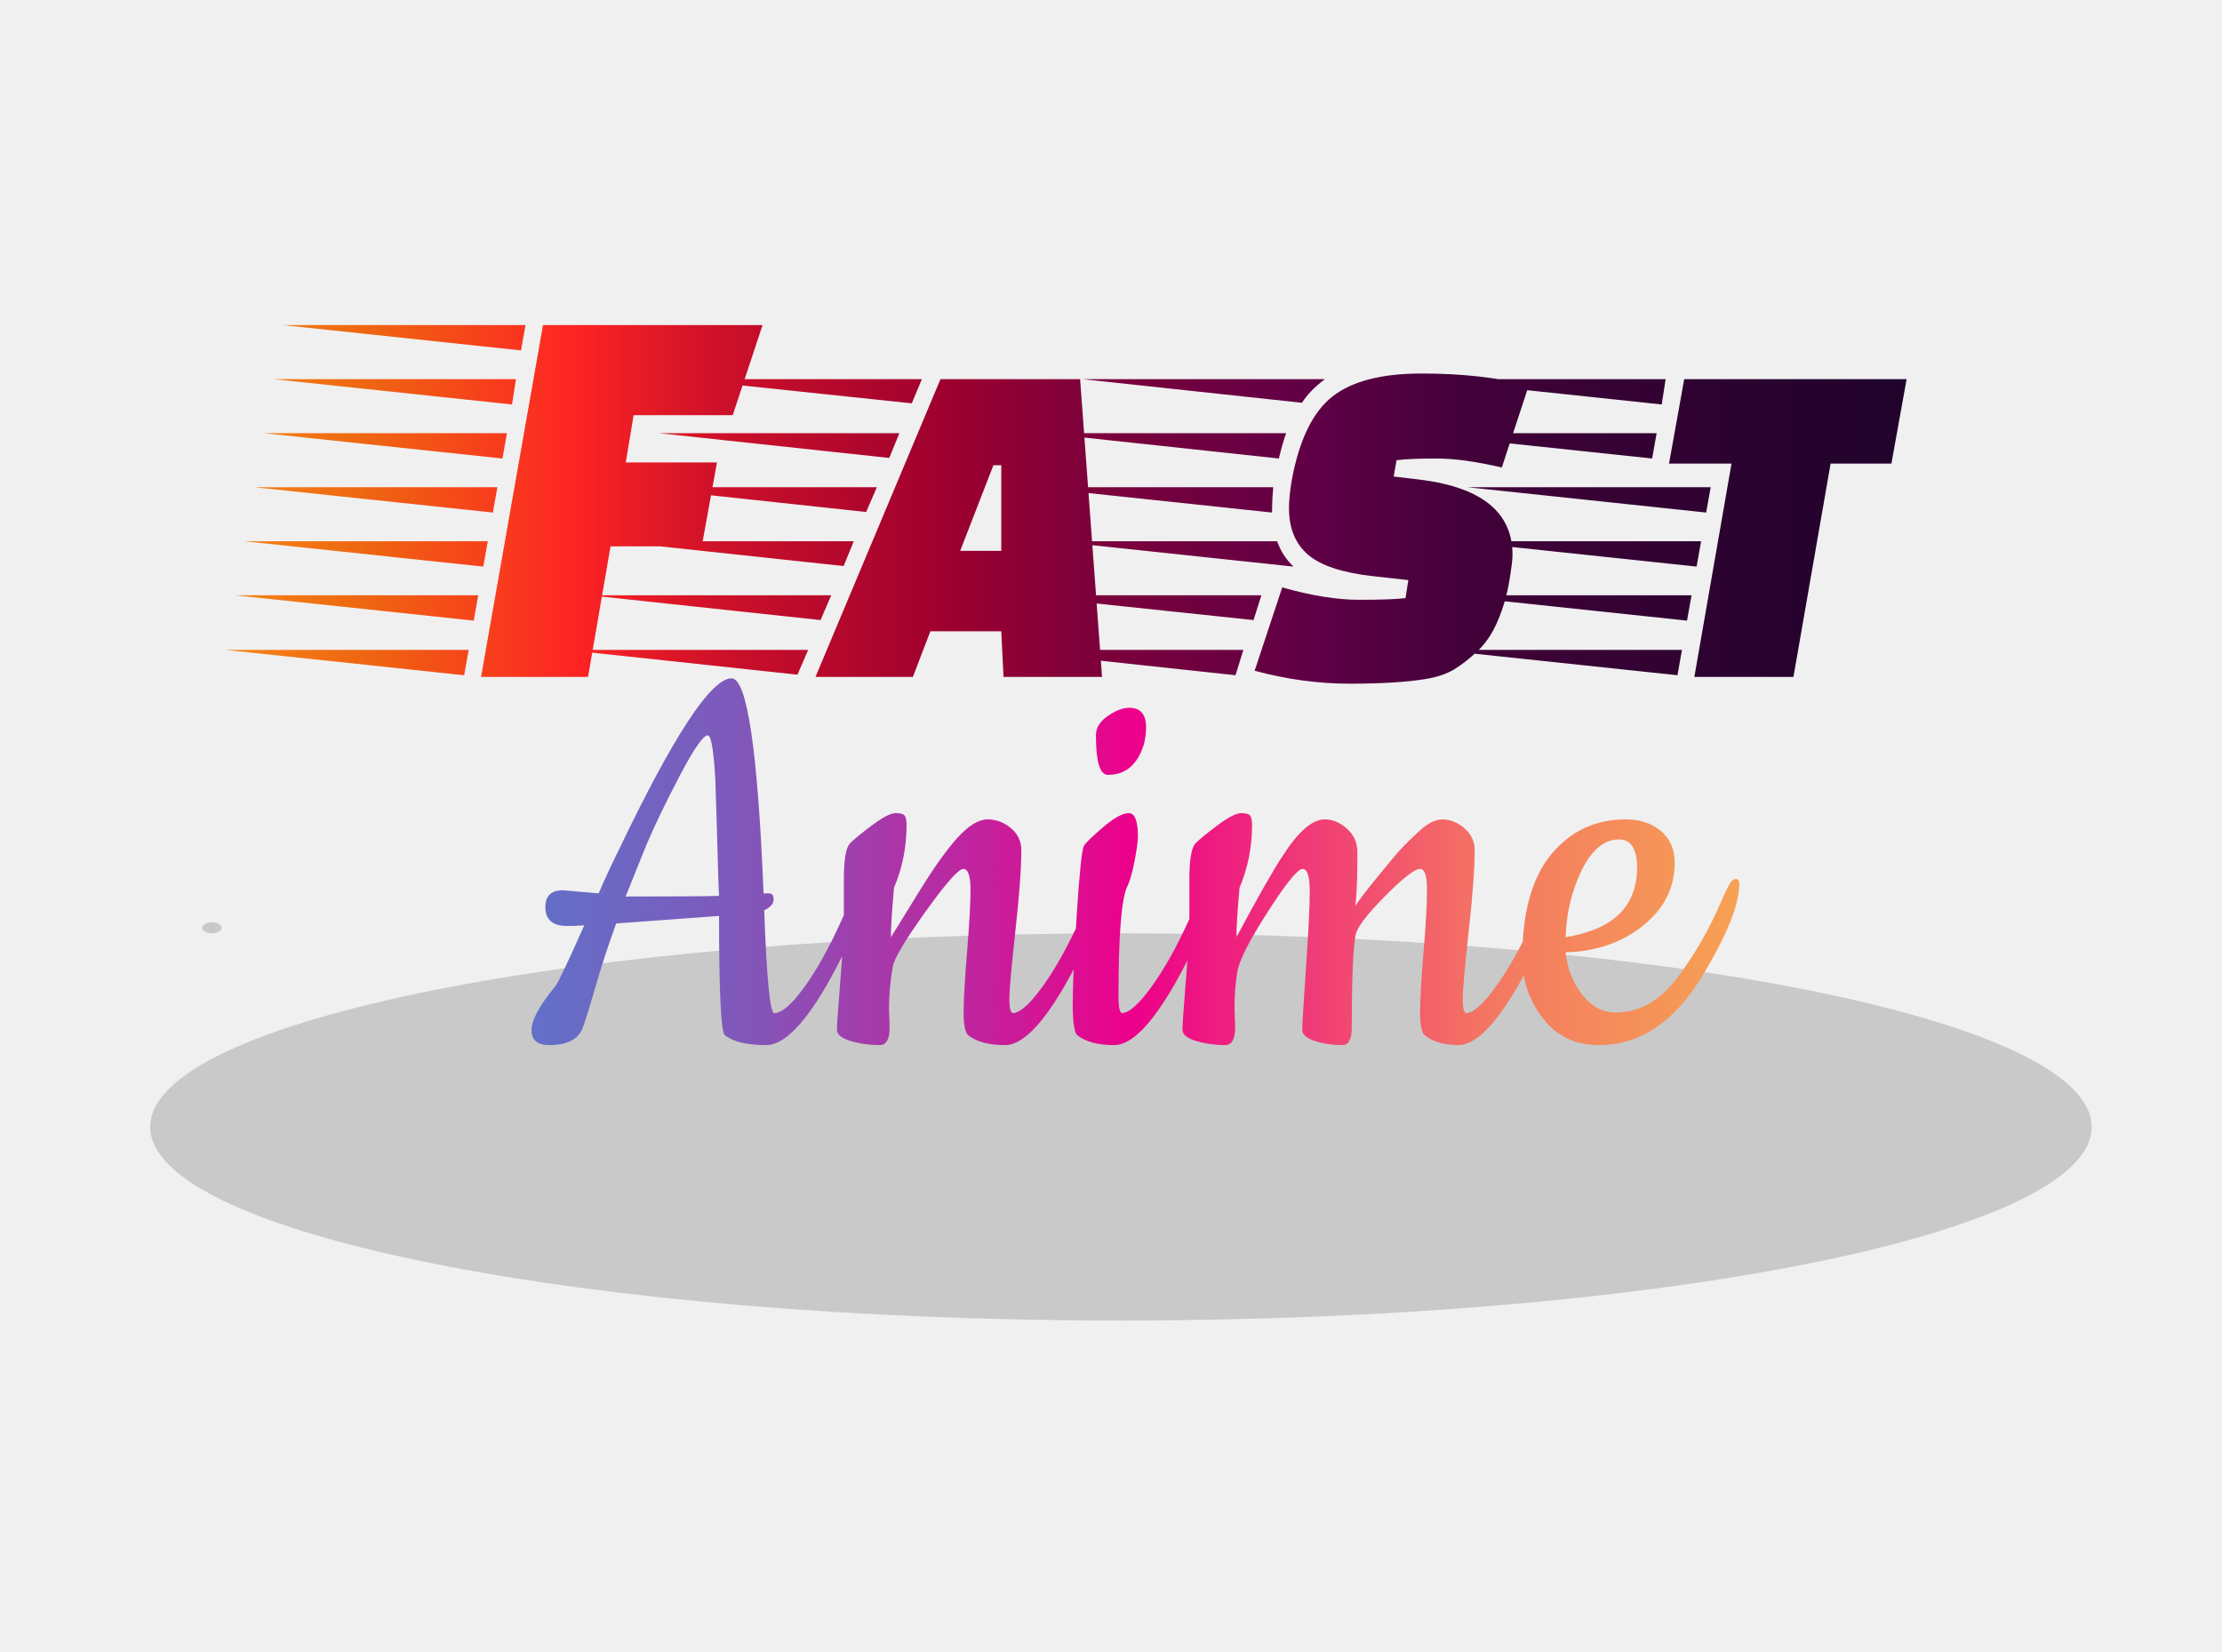
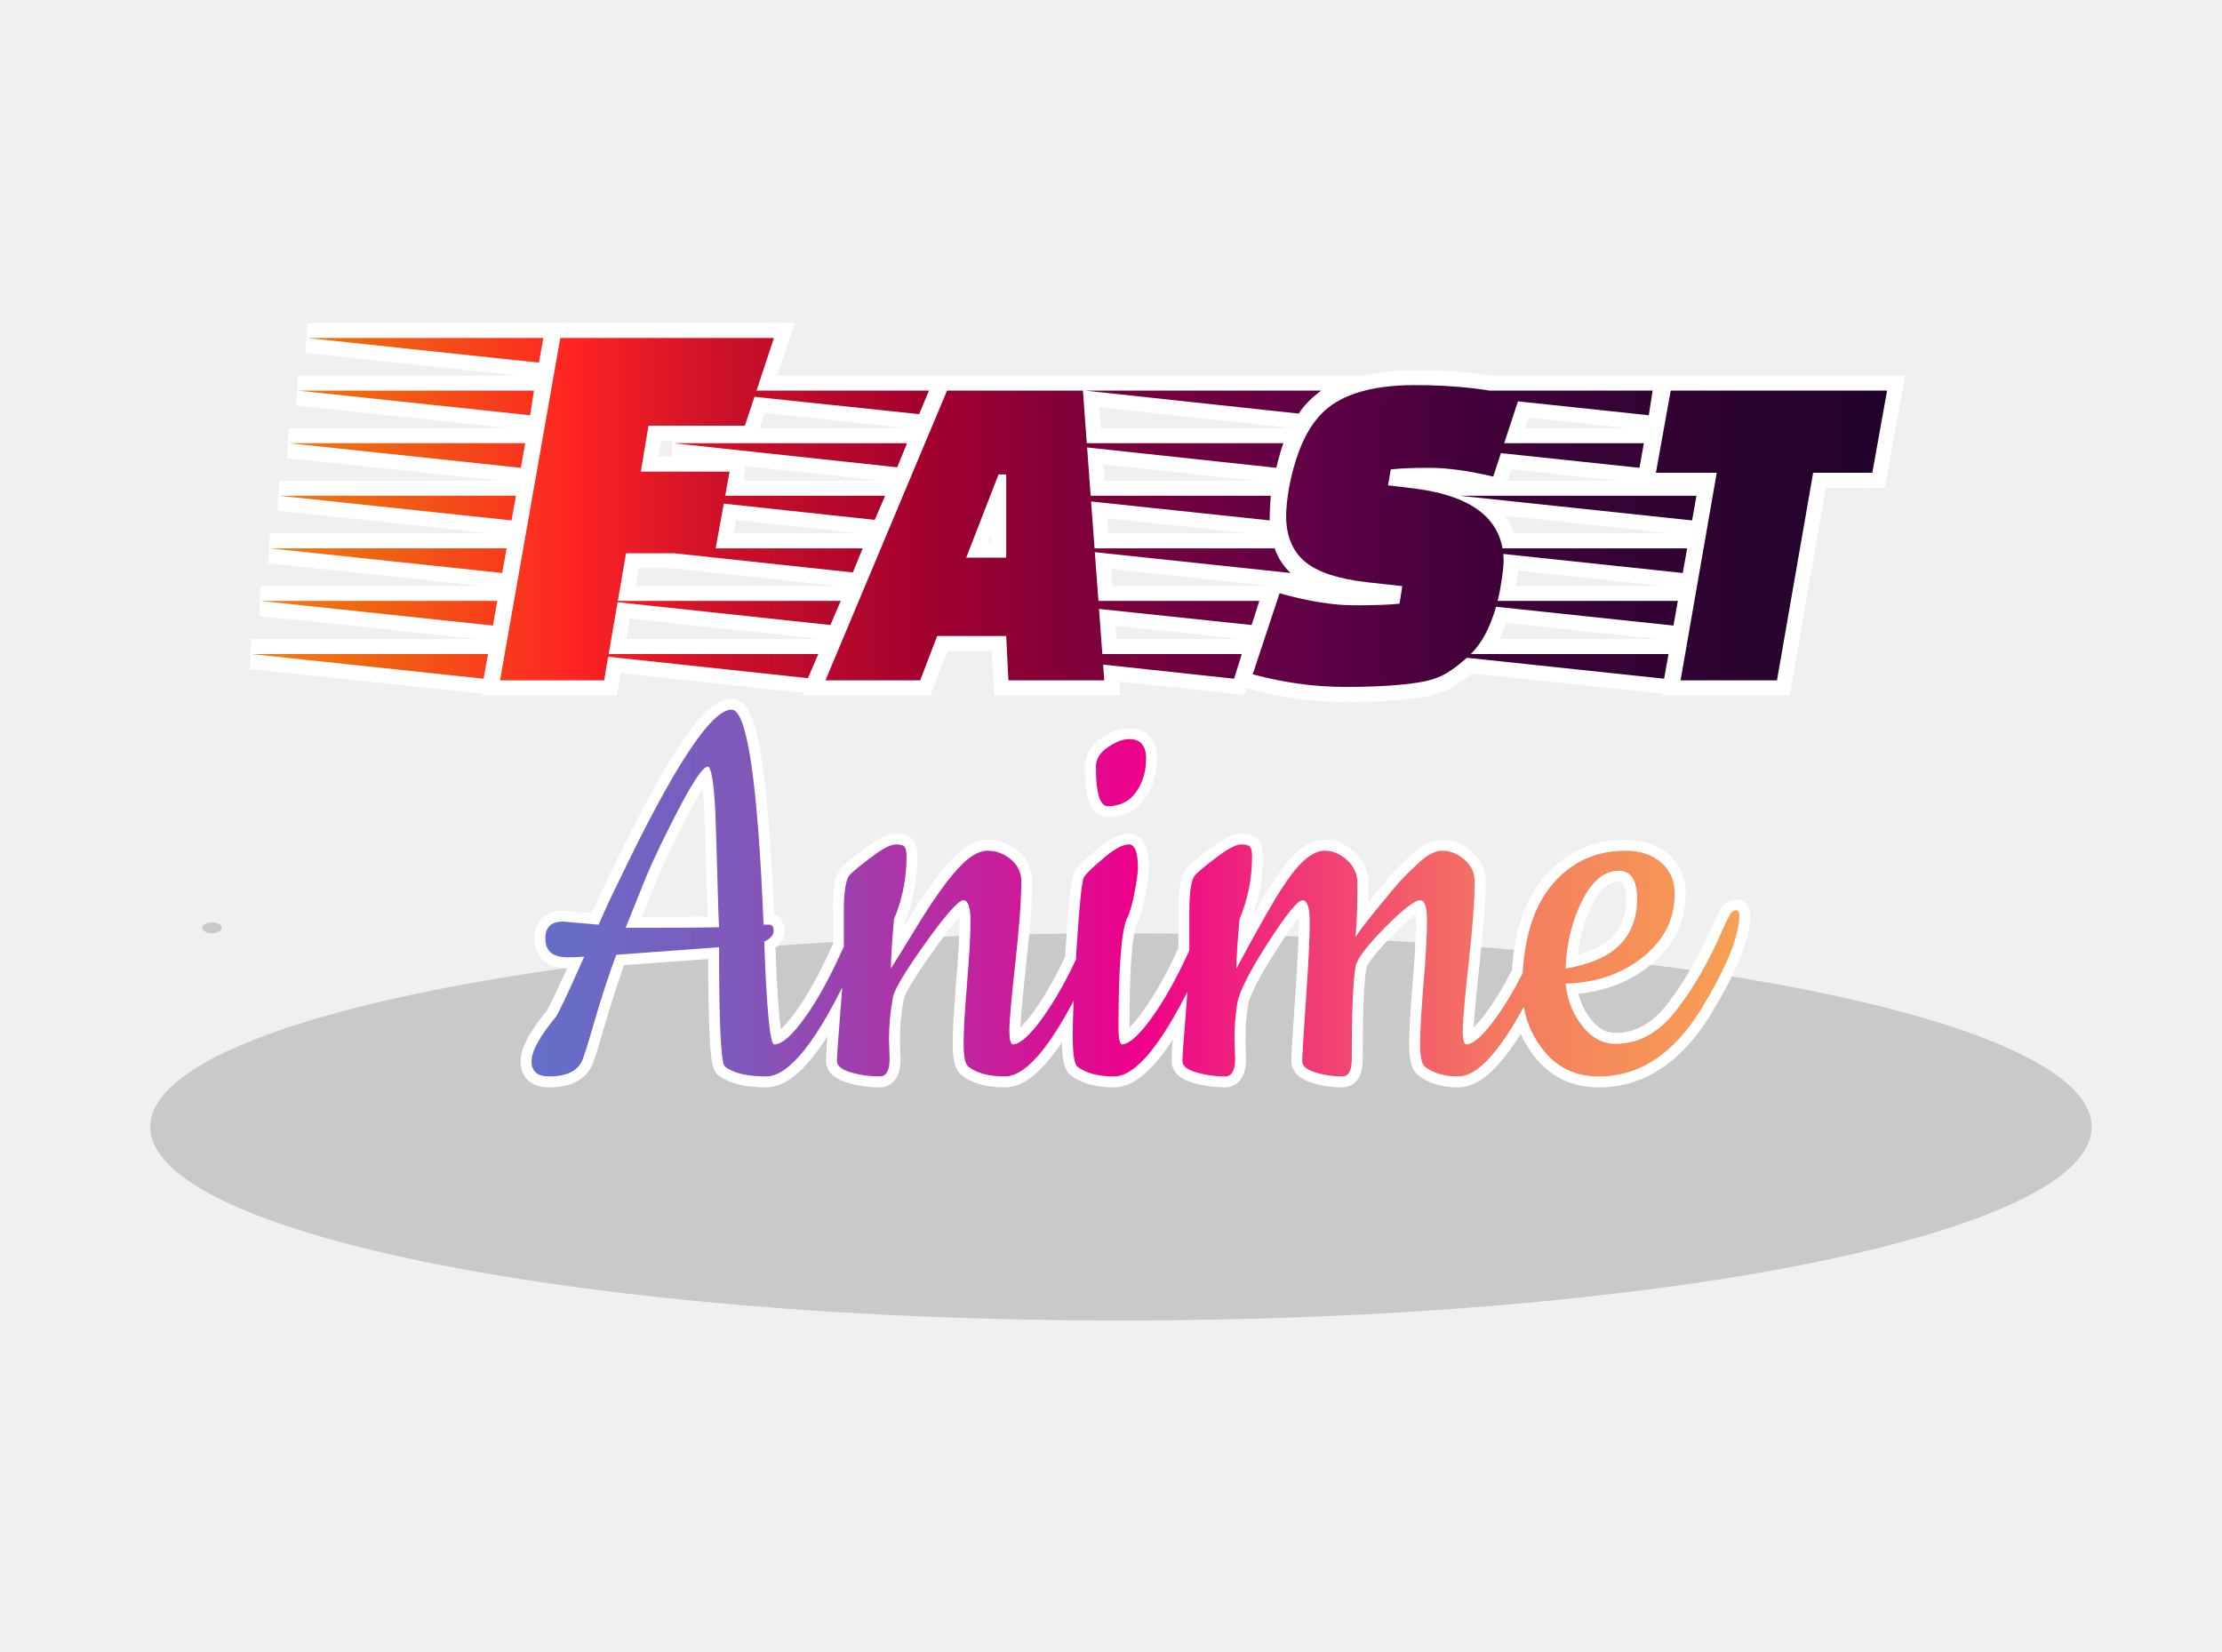
<svg xmlns="http://www.w3.org/2000/svg" xmlns:ns1="https://sketch.io/dtd/" version="1.1" ns1:metadata="eyJuYW1lIjoiRHJhd2luZy02LnNrZXRjaHBhZCIsImNsaXBQYXRoIjp7ImVuYWJsZWQiOnRydWUsInN0eWxlIjp7InN0cm9rZVN0eWxlIjoiYmxhY2siLCJsaW5lV2lkdGgiOjF9fSwiZGVzY3JpcHRpb24iOiJNYWRlIHdpdGggU2tldGNocGFkIiwibWV0YWRhdGEiOnt9LCJleHBvcnREUEkiOjcyLCJleHBvcnRGb3JtYXQiOiJwbmciLCJleHBvcnRRdWFsaXR5IjowLjk1LCJ1bml0cyI6InB4Iiwid2lkdGgiOjE2MjYsImhlaWdodCI6MTIwOSwicGFnZXMiOlt7IndpZHRoIjoxNjI2LCJoZWlnaHQiOjEyMDl9XSwidXVpZCI6ImJmNmQwNTc4LTllYTQtNGM2My04MWFlLTM4NmRjODU5NGQ1MiJ9" width="1626" height="1209" viewBox="0 0 1626 1209" ns1:version="2021.2.16.1">
  <defs>
-     <linearGradient x1="1625.119" y1="212.532" x2="0" y2="212.632" id="XihOzzAcXLWL" gradientUnits="userSpaceOnUse">
+     <linearGradient x1="1625.119" y1="212.532" x2="0" y2="212.632" id="CNuDLoDTGmSO" gradientUnits="userSpaceOnUse">
      <stop offset="0.066" style="stop-color:#0c0126;" />
      <stop offset="0.118" style="stop-color:#19022a;" />
      <stop offset="0.23" style="stop-color:#27032e;" />
      <stop offset="0.376" style="stop-color:#43013a;" />
      <stop offset="0.44" style="stop-color:#5f0046;" />
      <stop offset="0.545" style="stop-color:#7e003a;" />
      <stop offset="0.607" style="stop-color:#9e002f;" />
      <stop offset="0.711" style="stop-color:#ce1129;" />
      <stop offset="0.774" style="stop-color:#fe2323;" />
      <stop offset="0.82" style="stop-color:#f6441a;" />
      <stop offset="0.869" style="stop-color:#ee6611;" />
      <stop offset="0.931" style="stop-color:#f68617;" />
      <stop offset="0.98" style="stop-color:#ffa61e;" />
    </linearGradient>
-     <linearGradient x1="0" y1="241.84" x2="1622.823" y2="241.94" id="OQTyPckNRNIp" gradientUnits="userSpaceOnUse">
+     <linearGradient x1="0" y1="241.84" x2="1622.823" y2="241.94" id="ApVGwUNtptBE" gradientUnits="userSpaceOnUse">
      <stop offset="0" style="stop-color:#15aeeb;" />
      <stop offset="0.333" style="stop-color:#8157ba;" />
      <stop offset="0.508" style="stop-color:#ed008a;" />
      <stop offset="0.672" style="stop-color:#f47961;" />
      <stop offset="1" style="stop-color:#fbf239;" />
    </linearGradient>
  </defs>
  <path ns1:tool="rectangle" style="fill: none; mix-blend-mode: source-over; vector-effect: non-scaling-stroke;" d="M0 0 L1626 0 1626 1209 0 1209 z" />
  <g ns1:tool="fancyText" style="mix-blend-mode: source-over;" transform="matrix(1,0,0,1,53.83374,138.7689)">
    <g ns1:uid="1">
-       <g ns1:uid="2" style="paint-order: stroke fill markers;">
-         <path d="M 470.817 199.695L 459.693 261.083L 392.949 261.083L 376.469 356.667L 298.189 356.667L 343.509 99.167L 504.189 99.167L 482.353 165.087L 409.841 165.087L 404.073 199.695L 470.817 199.695ZZM 289.125 336.891L 285.829 355.431L 111.141 336.891L 289.125 336.891ZZM 303.133 257.375L 299.837 275.915L 125.149 257.375L 303.133 257.375ZZM 310.137 217.823L 306.841 236.363L 132.153 217.823L 310.137 217.823ZZM 317.141 178.271L 313.845 196.811L 139.157 178.271L 317.141 178.271ZZM 323.733 138.719L 320.849 157.259L 146.161 138.719L 323.733 138.719ZZM 296.129 296.927L 292.833 315.467L 118.145 296.927L 296.129 296.927ZZM 330.737 99.167L 327.441 117.707L 153.165 99.167L 330.737 99.167ZZM 752.625 356.667L 680.525 356.667L 678.877 323.295L 626.965 323.295L 614.193 356.667L 542.917 356.667L 634.381 138.719L 736.557 138.719L 752.625 356.667ZZM 648.801 264.379L 678.877 264.379L 678.877 201.755L 673.109 201.755L 648.801 264.379ZZM 537.561 336.891L 529.733 355.019L 360.813 336.891L 537.561 336.891ZZM 554.453 296.927L 546.625 315.055L 377.705 296.927L 554.453 296.927ZZM 570.933 257.375L 563.517 275.503L 394.597 257.375L 570.933 257.375ZZM 587.825 217.823L 579.997 235.951L 411.489 217.823L 587.825 217.823ZZM 604.305 178.271L 596.889 196.399L 428.381 178.271L 604.305 178.271ZZM 620.785 138.719L 613.369 156.435L 445.273 138.719L 620.785 138.719ZZM 850.269 355.431L 678.053 336.891L 856.037 336.891L 850.269 355.431ZZM 709.777 178.271L 887.349 178.271Q 884.877 184.863 881.993 196.811L 881.993 196.811L 709.777 178.271ZZM 877.049 233.067L 877.049 233.067L 877.049 236.363L 702.361 217.823L 877.873 217.823Q 877.049 227.711 877.049 233.067ZZM 869.221 296.927L 863.453 315.055L 691.649 296.927L 869.221 296.927ZZM 738.205 138.719L 915.777 138.719Q 904.653 146.959 898.885 156.023L 898.885 156.023L 738.205 138.719ZZM 718.429 257.375L 880.757 257.375Q 884.465 268.087 892.705 275.915L 892.705 275.915L 718.429 257.375ZZM 1064.921 143.251L 1045.145 203.403Q 1017.129 196.811 997.353 196.811Q 977.577 196.811 968.101 198.047L 968.101 198.047L 966.041 209.995L 986.641 212.467Q 1052.973 221.119 1052.973 267.263L 1052.973 267.263Q 1052.973 272.619 1050.501 287.245Q 1048.029 301.871 1042.261 315.467Q 1036.493 329.063 1027.635 337.509Q 1018.777 345.955 1010.331 351.105Q 1001.885 356.255 988.701 358.315L 988.701 358.315Q 968.101 361.611 933.699 361.611Q 899.297 361.611 864.277 352.135L 864.277 352.135L 884.465 291.159Q 916.601 300.223 940.703 300.223Q 964.805 300.223 974.693 298.987L 974.693 298.987L 976.753 285.803L 950.797 282.919Q 917.425 279.211 903.417 267.263Q 889.409 255.315 889.409 233.067L 889.409 233.067Q 889.409 224.827 891.469 212.467L 891.469 212.467Q 899.709 168.383 921.133 151.491Q 942.557 134.599 986.435 134.599Q 1030.313 134.599 1064.921 143.251L 1064.921 143.251ZZM 1341.373 138.719L 1330.249 200.519L 1285.753 200.519L 1258.561 356.667L 1186.049 356.667L 1213.241 200.519L 1167.509 200.519L 1178.633 138.719L 1341.373 138.719ZZM 1176.985 336.891L 1173.689 355.431L 999.001 336.891L 1176.985 336.891ZZM 1190.993 257.375L 1187.697 275.915L 1013.009 257.375L 1190.993 257.375ZZM 1197.997 217.823L 1194.701 236.363L 1020.013 217.823L 1197.997 217.823ZZM 1158.445 178.271L 1155.149 196.811L 980.461 178.271L 1158.445 178.271ZZM 1165.037 138.719L 1162.153 157.259L 987.465 138.719L 1165.037 138.719ZZM 1183.989 296.927L 1180.693 315.467L 1006.005 296.927L 1183.989 296.927Z" ns1:uid="3" style="fill: url(#XihOzzAcXLWL);" />
+       <g ns1:uid="2" style="paint-order: fill stroke markers;">
+         <path d="M 480.045 206.433L 469.221 266.164L 404.279 266.164L 388.244 359.167L 312.078 359.167L 356.174 108.62L 512.515 108.62L 491.269 172.76L 420.715 172.76L 415.103 206.433L 480.045 206.433ZZM 303.259 339.925L 300.052 357.964L 130.081 339.925L 303.259 339.925ZZM 316.888 262.556L 313.681 280.595L 143.71 262.556L 316.888 262.556ZZM 323.703 224.072L 320.496 242.111L 150.525 224.072L 323.703 224.072ZZM 330.518 185.588L 327.311 203.627L 157.34 185.588L 330.518 185.588ZZM 336.932 147.104L 334.126 165.143L 164.155 147.104L 336.932 147.104ZZM 310.074 301.04L 306.867 319.079L 136.896 301.04L 310.074 301.04ZZM 343.747 108.62L 340.54 126.659L 170.97 108.62L 343.747 108.62ZZM 754.243 359.167L 684.09 359.167L 682.486 326.696L 631.976 326.696L 619.549 359.167L 550.198 359.167L 639.192 147.104L 738.609 147.104L 754.243 359.167ZZM 653.223 269.371L 682.486 269.371L 682.486 208.438L 676.874 208.438L 653.223 269.371ZZM 544.986 339.925L 537.37 357.563L 373.011 339.925L 544.986 339.925ZZM 561.422 301.04L 553.806 318.678L 389.447 301.04L 561.422 301.04ZZM 577.457 262.556L 570.241 280.194L 405.883 262.556L 577.457 262.556ZZM 593.893 224.072L 586.276 241.71L 422.319 224.072L 593.893 224.072ZZM 609.928 185.588L 602.712 203.226L 438.754 185.588L 609.928 185.588ZZM 625.963 147.104L 618.747 164.341L 455.19 147.104L 625.963 147.104ZZM 849.25 357.964L 681.685 339.925L 854.863 339.925L 849.25 357.964ZZM 712.552 185.588L 885.329 185.588Q 882.924 192.002 880.118 203.627L 880.118 203.627L 712.552 185.588ZZM 875.307 238.904L 875.307 238.904L 875.307 242.111L 705.336 224.072L 876.109 224.072Q 875.307 233.693 875.307 238.904ZZM 867.691 301.04L 862.078 318.678L 694.914 301.04L 867.691 301.04ZZM 740.212 147.104L 912.99 147.104Q 902.166 155.121 896.554 163.941L 896.554 163.941L 740.212 147.104ZZM 720.97 262.556L 878.915 262.556Q 882.523 272.979 890.541 280.595L 890.541 280.595L 720.97 262.556ZZM 1058.106 151.513L 1038.864 210.041Q 1011.605 203.627 992.363 203.627Q 973.121 203.627 963.901 204.83L 963.901 204.83L 961.896 216.455L 981.94 218.86Q 1046.481 227.279 1046.481 272.177L 1046.481 272.177Q 1046.481 277.388 1044.076 291.619Q 1041.67 305.85 1036.058 319.079Q 1030.446 332.308 1021.827 340.526Q 1013.208 348.744 1004.99 353.755Q 996.772 358.766 983.944 360.77L 983.944 360.77Q 963.901 363.977 930.428 363.977Q 896.955 363.977 862.88 354.757L 862.88 354.757L 882.523 295.428Q 913.791 304.247 937.243 304.247Q 960.694 304.247 970.315 303.044L 970.315 303.044L 972.319 290.216L 947.064 287.41Q 914.593 283.802 900.963 272.177Q 887.334 260.551 887.334 238.904L 887.334 238.904Q 887.334 230.887 889.338 218.86L 889.338 218.86Q 897.355 175.967 918.201 159.531Q 939.046 143.095 981.74 143.095Q 1024.433 143.095 1058.106 151.513L 1058.106 151.513ZZM 1327.093 147.104L 1316.27 207.235L 1272.975 207.235L 1246.518 359.167L 1175.964 359.167L 1202.421 207.235L 1157.924 207.235L 1168.748 147.104L 1327.093 147.104ZZM 1167.144 339.925L 1163.937 357.964L 993.966 339.925L 1167.144 339.925ZZM 1180.774 262.556L 1177.567 280.595L 1007.596 262.556L 1180.774 262.556ZZM 1187.589 224.072L 1184.382 242.111L 1014.411 224.072L 1187.589 224.072ZZM 1149.105 185.588L 1145.898 203.627L 975.927 185.588L 1149.105 185.588ZZM 1155.519 147.104L 1152.713 165.143L 982.742 147.104L 1155.519 147.104ZZM 1173.959 301.04L 1170.752 319.079L 1000.781 301.04L 1173.959 301.04Z" ns1:uid="3" style="fill: url(#CNuDLoDTGmSO); stroke: #ffffff; stroke-width: 22; stroke-linecap: round; paint-order: stroke fill markers;" />
      </g>
    </g>
  </g>
  <path ns1:tool="ellipse" style="fill: #bfbfbf; mix-blend-mode: source-over; fill-opacity: 0.8; vector-effect: non-scaling-stroke;" d="M7.11 0 C11.04 0 14.23 1.81 14.23 4.03 14.23 6.26 11.04 8.07 7.11 8.07 3.18 8.07 0 6.26 0 4.03 0 1.81 3.18 0 7.11 0 z" transform="matrix(1,0,0,1,148,675)" />
  <path ns1:tool="ellipse" style="fill: #bfbfbf; mix-blend-mode: source-over; fill-opacity: 0.8; vector-effect: non-scaling-stroke;" d="M710.36 0 C1102.68 0 1420.71 63.44 1420.71 141.7 1420.71 219.97 1102.68 283.41 710.36 283.41 318.04 283.41 0 219.97 0 141.7 0 63.44 318.04 0 710.36 0 z" transform="matrix(1,0,0,1,109.9166,683.0833)" />
-   <g ns1:tool="fancyText" style="mix-blend-mode: source-over;" transform="matrix(1,0,0,1,5.239538,425.6109)">
+   <g ns1:tool="fancyText" style="mix-blend-mode: source-over;" transform="matrix(1,0,0,1,5.239538,448.5275)">
    <g ns1:uid="1">
-       <g ns1:uid="2" style="paint-order: stroke fill markers;">
-         <path d="M 561.324 315.892L 561.324 315.892Q 569.584 315.892 583.35 296.848Q 597.116 277.805 610.653 247.749Q 624.19 217.692 627.172 217.692Q 630.155 217.692 630.155 221.363L 630.155 221.363Q 630.155 234.212 616.848 262.203L 616.848 262.203Q 580.597 339.294 555.359 339.294L 555.359 339.294Q 534.25 339.294 525.073 331.952L 525.073 331.952Q 520.943 327.822 520.943 244.766L 520.943 244.766L 445.687 250.273Q 436.969 274.134 430.086 297.996Q 423.203 321.857 420.908 327.364L 420.908 327.364Q 415.861 339.294 396.588 339.294L 396.588 339.294Q 383.739 339.294 383.739 328.281Q 383.739 317.268 401.177 296.16L 401.177 296.16Q 404.389 292.03 422.285 251.649L 422.285 251.649Q 415.861 252.108 409.895 252.108L 409.895 252.108Q 393.835 252.108 393.835 238.342L 393.835 238.342Q 393.835 225.952 406.683 225.952L 406.683 225.952Q 407.601 225.952 432.839 228.247L 432.839 228.247Q 439.722 212.186 447.523 196.584L 447.523 196.584Q 507.636 70.852 530.12 70.852L 530.12 70.852Q 547.099 70.852 553.523 228.247L 553.523 228.247L 557.653 228.247Q 560.865 228.247 560.865 232.835Q 560.865 237.424 553.982 240.636L 553.982 240.636Q 556.735 315.892 561.324 315.892ZZM 452.571 230.541L 452.571 230.541Q 506.259 230.541 520.943 230.082L 520.943 230.082Q 520.484 222.74 520.025 204.385Q 519.566 186.03 519.107 172.493Q 518.649 158.956 518.19 144.272L 518.19 144.272Q 516.354 112.61 512.683 112.61L 512.683 112.61Q 507.636 112.61 492.034 142.437Q 476.432 172.264 467.713 192.913L 467.713 192.913Q 455.783 222.74 452.571 230.541ZZM 645.298 312.221L 645.298 312.221L 645.757 326.446Q 645.757 339.294 638.415 339.294L 638.415 339.294Q 627.402 339.294 617.307 336.312Q 607.211 333.329 607.211 328.052Q 607.211 322.775 609.735 291.801Q 612.259 260.827 612.259 245.225L 612.259 245.225L 612.259 218.151Q 612.259 196.125 616.848 191.537Q 621.437 186.948 633.138 178.229Q 644.839 169.511 650.116 169.511Q 655.393 169.511 656.77 171.346Q 658.147 173.182 658.147 178.229L 658.147 178.229Q 658.147 202.55 648.969 224.117L 648.969 224.117Q 646.675 250.273 646.675 260.368L 646.675 260.368Q 648.51 257.615 665.947 229.164Q 683.385 200.714 695.545 187.407Q 707.705 174.099 717.341 174.099Q 726.978 174.099 734.549 180.524Q 742.121 186.948 742.121 196.584L 742.121 196.584Q 742.121 216.775 737.761 256.009Q 733.402 295.242 733.402 305.567Q 733.402 315.892 736.155 315.892L 736.155 315.892Q 743.956 315.433 757.722 296.39Q 771.489 277.346 785.025 247.519Q 798.562 217.692 801.545 217.692Q 804.528 217.692 804.528 221.363L 804.528 221.363Q 804.528 234.212 791.22 262.203L 791.22 262.203Q 754.969 339.294 730.19 339.294L 730.19 339.294Q 712.294 339.294 703.116 331.952L 703.116 331.952Q 699.904 328.74 699.904 315.203Q 699.904 301.667 702.428 271.151Q 704.952 240.636 704.952 225.493Q 704.952 210.35 699.675 210.35Q 694.398 210.35 671.913 241.783Q 649.428 273.216 648.051 281.935L 648.051 281.935Q 645.298 297.996 645.298 312.221ZZM 796.727 112.61L 796.727 112.61Q 796.727 104.35 805.445 98.385Q 814.164 92.42 821.047 92.42L 821.047 92.42Q 833.437 92.42 833.437 106.645Q 833.437 120.87 826.095 131.195Q 818.753 141.519 805.445 141.519L 805.445 141.519Q 796.727 141.519 796.727 112.61ZZM 810.034 339.294L 810.034 339.294Q 792.138 339.294 782.961 331.952L 782.961 331.952Q 779.748 328.74 779.748 309.009Q 779.748 289.277 782.731 243.16Q 785.714 197.043 788.008 193.372Q 790.303 189.701 802.233 179.606Q 814.164 169.511 820.818 169.511Q 827.471 169.511 827.471 186.948L 827.471 186.948Q 827.471 191.537 824.948 204.844Q 822.424 218.151 819.212 224.117L 819.212 224.117Q 813.246 239.26 813.246 303.502L 813.246 303.502Q 813.246 315.892 816 315.892L 816 315.892Q 823.8 315.433 837.567 296.39Q 851.333 277.346 864.87 247.519Q 878.407 217.692 881.389 217.692Q 884.372 217.692 884.372 221.363L 884.372 221.363Q 884.372 234.212 871.065 262.203L 871.065 262.203Q 834.813 339.294 810.034 339.294ZZM 898.138 312.221L 898.138 312.221L 898.597 326.446Q 898.597 339.294 891.255 339.294L 891.255 339.294Q 880.242 339.294 870.147 336.312Q 860.052 333.329 860.052 328.052Q 860.052 322.775 862.575 291.801Q 865.099 260.827 865.099 245.225L 865.099 245.225L 865.099 218.151Q 865.099 196.125 869.688 191.537Q 874.277 186.948 885.978 178.229Q 897.679 169.511 902.956 169.511Q 908.233 169.511 909.61 171.346Q 910.987 173.182 910.987 178.229L 910.987 178.229Q 910.987 202.55 901.809 224.117L 901.809 224.117Q 899.515 250.273 899.515 260.368L 899.515 260.368Q 923.835 214.939 933.472 200.714L 933.472 200.714Q 950.45 174.099 964.216 174.099L 964.216 174.099Q 972.935 174.099 980.506 180.982Q 988.078 187.866 988.078 197.961Q 988.078 208.056 987.848 217.004Q 987.619 225.952 987.16 231Q 986.701 236.047 986.701 237.424L 986.701 237.424Q 988.537 233.753 1002.303 216.775Q 1016.069 199.796 1020.887 194.749Q 1025.705 189.701 1031.212 184.653L 1031.212 184.653Q 1041.766 174.099 1050.255 174.099Q 1058.744 174.099 1066.316 180.524Q 1073.887 186.948 1073.887 196.584L 1073.887 196.584Q 1073.887 216.775 1069.528 256.009Q 1065.169 295.242 1065.169 305.567Q 1065.169 315.892 1067.922 315.892L 1067.922 315.892Q 1075.723 315.433 1089.489 296.39Q 1103.255 277.346 1116.792 247.519Q 1130.329 217.692 1133.312 217.692Q 1136.294 217.692 1136.294 221.363L 1136.294 221.363Q 1136.294 234.212 1122.987 262.203L 1122.987 262.203Q 1086.736 339.294 1061.957 339.294L 1061.957 339.294Q 1046.355 339.294 1037.177 331.952L 1037.177 331.952Q 1033.965 328.74 1033.965 315.203Q 1033.965 301.667 1036.489 271.151Q 1039.013 240.636 1039.013 225.493Q 1039.013 210.35 1033.965 210.35L 1033.965 210.35Q 1028 210.35 1008.039 230.541Q 988.078 250.731 986.701 258.991L 986.701 258.991Q 983.948 274.593 983.948 326.446L 983.948 326.446Q 983.948 339.294 977.065 339.294L 977.065 339.294Q 966.511 339.294 957.104 336.312Q 947.697 333.329 947.697 328.052Q 947.697 322.775 950.45 282.853Q 953.203 242.931 953.203 226.641Q 953.203 210.35 947.926 210.35Q 942.649 210.35 922.459 241.783Q 902.268 273.216 900.203 285.606Q 898.138 297.996 898.138 312.221ZZM 1164.745 339.294L 1164.745 339.294Q 1139.048 339.294 1123.905 319.792Q 1108.762 300.29 1108.762 275.511L 1108.762 275.511Q 1108.762 225.493 1129.87 199.796Q 1150.978 174.099 1184.476 174.099L 1184.476 174.099Q 1200.078 174.099 1210.173 182.589Q 1220.268 191.078 1220.268 205.762L 1220.268 205.762Q 1220.268 233.294 1197.095 251.879Q 1173.922 270.463 1140.424 271.381L 1140.424 271.381Q 1142.26 289.277 1152.584 302.355Q 1162.909 315.433 1176.675 315.433Q 1190.442 315.433 1201.455 309.009Q 1212.468 302.584 1221.645 290.654L 1221.645 290.654Q 1240.918 265.415 1254.684 233.294L 1254.684 233.294Q 1258.355 225.034 1260.42 221.363Q 1262.485 217.692 1265.009 217.692Q 1267.533 217.692 1267.533 221.363L 1267.533 221.363Q 1267.533 244.307 1239.541 290.195L 1239.541 290.195Q 1209.255 339.294 1164.745 339.294ZZM 1140.424 260.368L 1140.424 260.368Q 1167.498 255.779 1180.117 242.931Q 1192.736 230.082 1192.736 209.433Q 1192.736 188.783 1179.429 188.783L 1179.429 188.783Q 1163.368 188.783 1152.355 211.039Q 1141.342 233.294 1140.424 260.368Z" ns1:uid="3" style="fill: url(#OQTyPckNRNIp);" />
+       <g ns1:uid="2" style="paint-order: fill stroke markers;">
+         <path d="M 561.324 315.892L 561.324 315.892Q 569.584 315.892 583.35 296.848Q 597.116 277.805 610.653 247.749Q 624.19 217.692 627.172 217.692Q 630.155 217.692 630.155 221.363L 630.155 221.363Q 630.155 234.212 616.848 262.203L 616.848 262.203Q 580.597 339.294 555.359 339.294L 555.359 339.294Q 534.25 339.294 525.073 331.952L 525.073 331.952Q 520.943 327.822 520.943 244.766L 520.943 244.766L 445.687 250.273Q 436.969 274.134 430.086 297.996Q 423.203 321.857 420.908 327.364L 420.908 327.364Q 415.861 339.294 396.588 339.294L 396.588 339.294Q 383.739 339.294 383.739 328.281Q 383.739 317.268 401.177 296.16L 401.177 296.16Q 404.389 292.03 422.285 251.649L 422.285 251.649Q 415.861 252.108 409.895 252.108L 409.895 252.108Q 393.835 252.108 393.835 238.342L 393.835 238.342Q 393.835 225.952 406.683 225.952L 406.683 225.952Q 407.601 225.952 432.839 228.247L 432.839 228.247Q 439.722 212.186 447.523 196.584L 447.523 196.584Q 507.636 70.852 530.12 70.852L 530.12 70.852Q 547.099 70.852 553.523 228.247L 553.523 228.247L 557.653 228.247Q 560.865 228.247 560.865 232.835Q 560.865 237.424 553.982 240.636L 553.982 240.636Q 556.735 315.892 561.324 315.892ZZM 452.571 230.541L 452.571 230.541Q 506.259 230.541 520.943 230.082L 520.943 230.082Q 520.484 222.74 520.025 204.385Q 519.566 186.03 519.107 172.493Q 518.649 158.956 518.19 144.272L 518.19 144.272Q 516.354 112.61 512.683 112.61L 512.683 112.61Q 507.636 112.61 492.034 142.437Q 476.432 172.264 467.713 192.913L 467.713 192.913Q 455.783 222.74 452.571 230.541ZZM 645.298 312.221L 645.298 312.221L 645.757 326.446Q 645.757 339.294 638.415 339.294L 638.415 339.294Q 627.402 339.294 617.307 336.312Q 607.211 333.329 607.211 328.052Q 607.211 322.775 609.735 291.801Q 612.259 260.827 612.259 245.225L 612.259 245.225L 612.259 218.151Q 612.259 196.125 616.848 191.537Q 621.437 186.948 633.138 178.229Q 644.839 169.511 650.116 169.511Q 655.393 169.511 656.77 171.346Q 658.147 173.182 658.147 178.229L 658.147 178.229Q 658.147 202.55 648.969 224.117L 648.969 224.117Q 646.675 250.273 646.675 260.368L 646.675 260.368Q 648.51 257.615 665.947 229.164Q 683.385 200.714 695.545 187.407Q 707.705 174.099 717.341 174.099Q 726.978 174.099 734.549 180.524Q 742.121 186.948 742.121 196.584L 742.121 196.584Q 742.121 216.775 737.761 256.009Q 733.402 295.242 733.402 305.567Q 733.402 315.892 736.155 315.892L 736.155 315.892Q 743.956 315.433 757.722 296.39Q 771.489 277.346 785.025 247.519Q 798.562 217.692 801.545 217.692Q 804.528 217.692 804.528 221.363L 804.528 221.363Q 804.528 234.212 791.22 262.203L 791.22 262.203Q 754.969 339.294 730.19 339.294L 730.19 339.294Q 712.294 339.294 703.116 331.952L 703.116 331.952Q 699.904 328.74 699.904 315.203Q 699.904 301.667 702.428 271.151Q 704.952 240.636 704.952 225.493Q 704.952 210.35 699.675 210.35Q 694.398 210.35 671.913 241.783Q 649.428 273.216 648.051 281.935L 648.051 281.935Q 645.298 297.996 645.298 312.221ZZM 796.727 112.61L 796.727 112.61Q 796.727 104.35 805.445 98.385Q 814.164 92.42 821.047 92.42L 821.047 92.42Q 833.437 92.42 833.437 106.645Q 833.437 120.87 826.095 131.195Q 818.753 141.519 805.445 141.519L 805.445 141.519Q 796.727 141.519 796.727 112.61ZZM 810.034 339.294L 810.034 339.294Q 792.138 339.294 782.961 331.952L 782.961 331.952Q 779.748 328.74 779.748 309.009Q 779.748 289.277 782.731 243.16Q 785.714 197.043 788.008 193.372Q 790.303 189.701 802.233 179.606Q 814.164 169.511 820.818 169.511Q 827.471 169.511 827.471 186.948L 827.471 186.948Q 827.471 191.537 824.948 204.844Q 822.424 218.151 819.212 224.117L 819.212 224.117Q 813.246 239.26 813.246 303.502L 813.246 303.502Q 813.246 315.892 816 315.892L 816 315.892Q 823.8 315.433 837.567 296.39Q 851.333 277.346 864.87 247.519Q 878.407 217.692 881.389 217.692Q 884.372 217.692 884.372 221.363L 884.372 221.363Q 884.372 234.212 871.065 262.203L 871.065 262.203Q 834.813 339.294 810.034 339.294ZZM 898.138 312.221L 898.138 312.221L 898.597 326.446Q 898.597 339.294 891.255 339.294L 891.255 339.294Q 880.242 339.294 870.147 336.312Q 860.052 333.329 860.052 328.052Q 860.052 322.775 862.575 291.801Q 865.099 260.827 865.099 245.225L 865.099 245.225L 865.099 218.151Q 865.099 196.125 869.688 191.537Q 874.277 186.948 885.978 178.229Q 897.679 169.511 902.956 169.511Q 908.233 169.511 909.61 171.346Q 910.987 173.182 910.987 178.229L 910.987 178.229Q 910.987 202.55 901.809 224.117L 901.809 224.117Q 899.515 250.273 899.515 260.368L 899.515 260.368Q 923.835 214.939 933.472 200.714L 933.472 200.714Q 950.45 174.099 964.216 174.099L 964.216 174.099Q 972.935 174.099 980.506 180.982Q 988.078 187.866 988.078 197.961Q 988.078 208.056 987.848 217.004Q 987.619 225.952 987.16 231Q 986.701 236.047 986.701 237.424L 986.701 237.424Q 988.537 233.753 1002.303 216.775Q 1016.069 199.796 1020.887 194.749Q 1025.705 189.701 1031.212 184.653L 1031.212 184.653Q 1041.766 174.099 1050.255 174.099Q 1058.744 174.099 1066.316 180.524Q 1073.887 186.948 1073.887 196.584L 1073.887 196.584Q 1073.887 216.775 1069.528 256.009Q 1065.169 295.242 1065.169 305.567Q 1065.169 315.892 1067.922 315.892L 1067.922 315.892Q 1075.723 315.433 1089.489 296.39Q 1103.255 277.346 1116.792 247.519Q 1130.329 217.692 1133.312 217.692Q 1136.294 217.692 1136.294 221.363L 1136.294 221.363Q 1136.294 234.212 1122.987 262.203L 1122.987 262.203Q 1086.736 339.294 1061.957 339.294L 1061.957 339.294Q 1046.355 339.294 1037.177 331.952L 1037.177 331.952Q 1033.965 328.74 1033.965 315.203Q 1033.965 301.667 1036.489 271.151Q 1039.013 240.636 1039.013 225.493Q 1039.013 210.35 1033.965 210.35L 1033.965 210.35Q 1028 210.35 1008.039 230.541Q 988.078 250.731 986.701 258.991L 986.701 258.991Q 983.948 274.593 983.948 326.446L 983.948 326.446Q 983.948 339.294 977.065 339.294L 977.065 339.294Q 966.511 339.294 957.104 336.312Q 947.697 333.329 947.697 328.052Q 947.697 322.775 950.45 282.853Q 953.203 242.931 953.203 226.641Q 953.203 210.35 947.926 210.35Q 942.649 210.35 922.459 241.783Q 902.268 273.216 900.203 285.606Q 898.138 297.996 898.138 312.221ZZM 1164.745 339.294L 1164.745 339.294Q 1139.048 339.294 1123.905 319.792Q 1108.762 300.29 1108.762 275.511L 1108.762 275.511Q 1108.762 225.493 1129.87 199.796Q 1150.978 174.099 1184.476 174.099L 1184.476 174.099Q 1200.078 174.099 1210.173 182.589Q 1220.268 191.078 1220.268 205.762L 1220.268 205.762Q 1220.268 233.294 1197.095 251.879Q 1173.922 270.463 1140.424 271.381L 1140.424 271.381Q 1142.26 289.277 1152.584 302.355Q 1162.909 315.433 1176.675 315.433Q 1190.442 315.433 1201.455 309.009Q 1212.468 302.584 1221.645 290.654L 1221.645 290.654Q 1240.918 265.415 1254.684 233.294L 1254.684 233.294Q 1258.355 225.034 1260.42 221.363Q 1262.485 217.692 1265.009 217.692Q 1267.533 217.692 1267.533 221.363L 1267.533 221.363Q 1267.533 244.307 1239.541 290.195L 1239.541 290.195Q 1209.255 339.294 1164.745 339.294ZZM 1140.424 260.368L 1140.424 260.368Q 1167.498 255.779 1180.117 242.931Q 1192.736 230.082 1192.736 209.433Q 1192.736 188.783 1179.429 188.783L 1179.429 188.783Q 1163.368 188.783 1152.355 211.039Q 1141.342 233.294 1140.424 260.368Z" ns1:uid="3" style="fill: url(#ApVGwUNtptBE); stroke: #ffffff; stroke-width: 16; stroke-linecap: round; paint-order: stroke fill markers;" />
      </g>
    </g>
  </g>
</svg>
